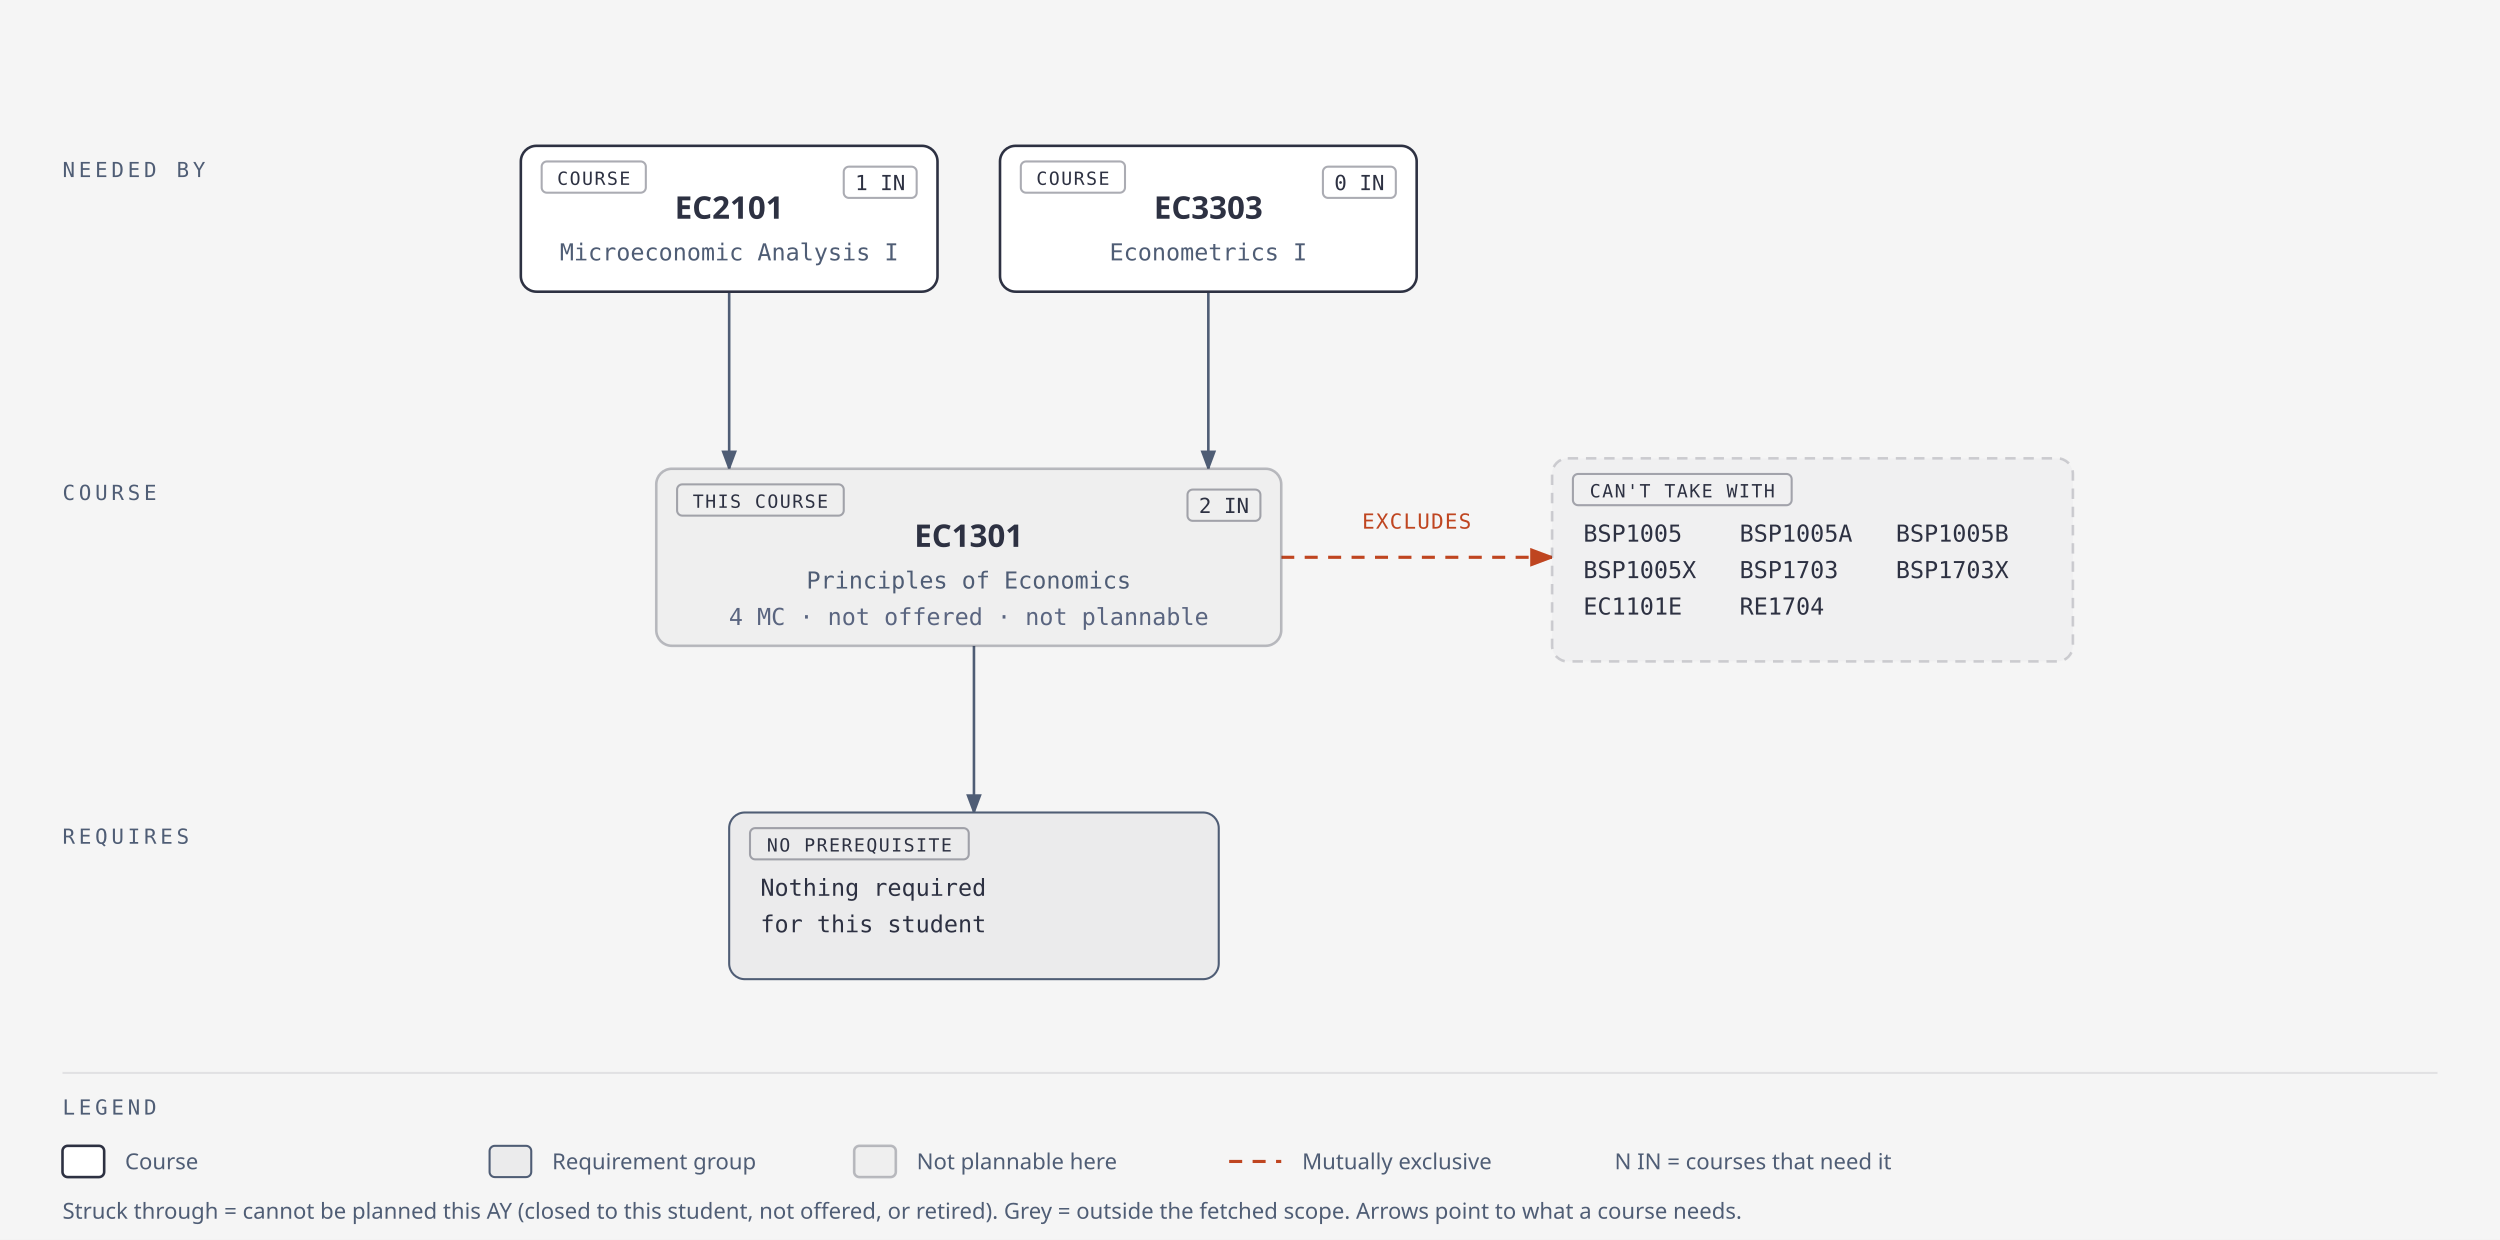
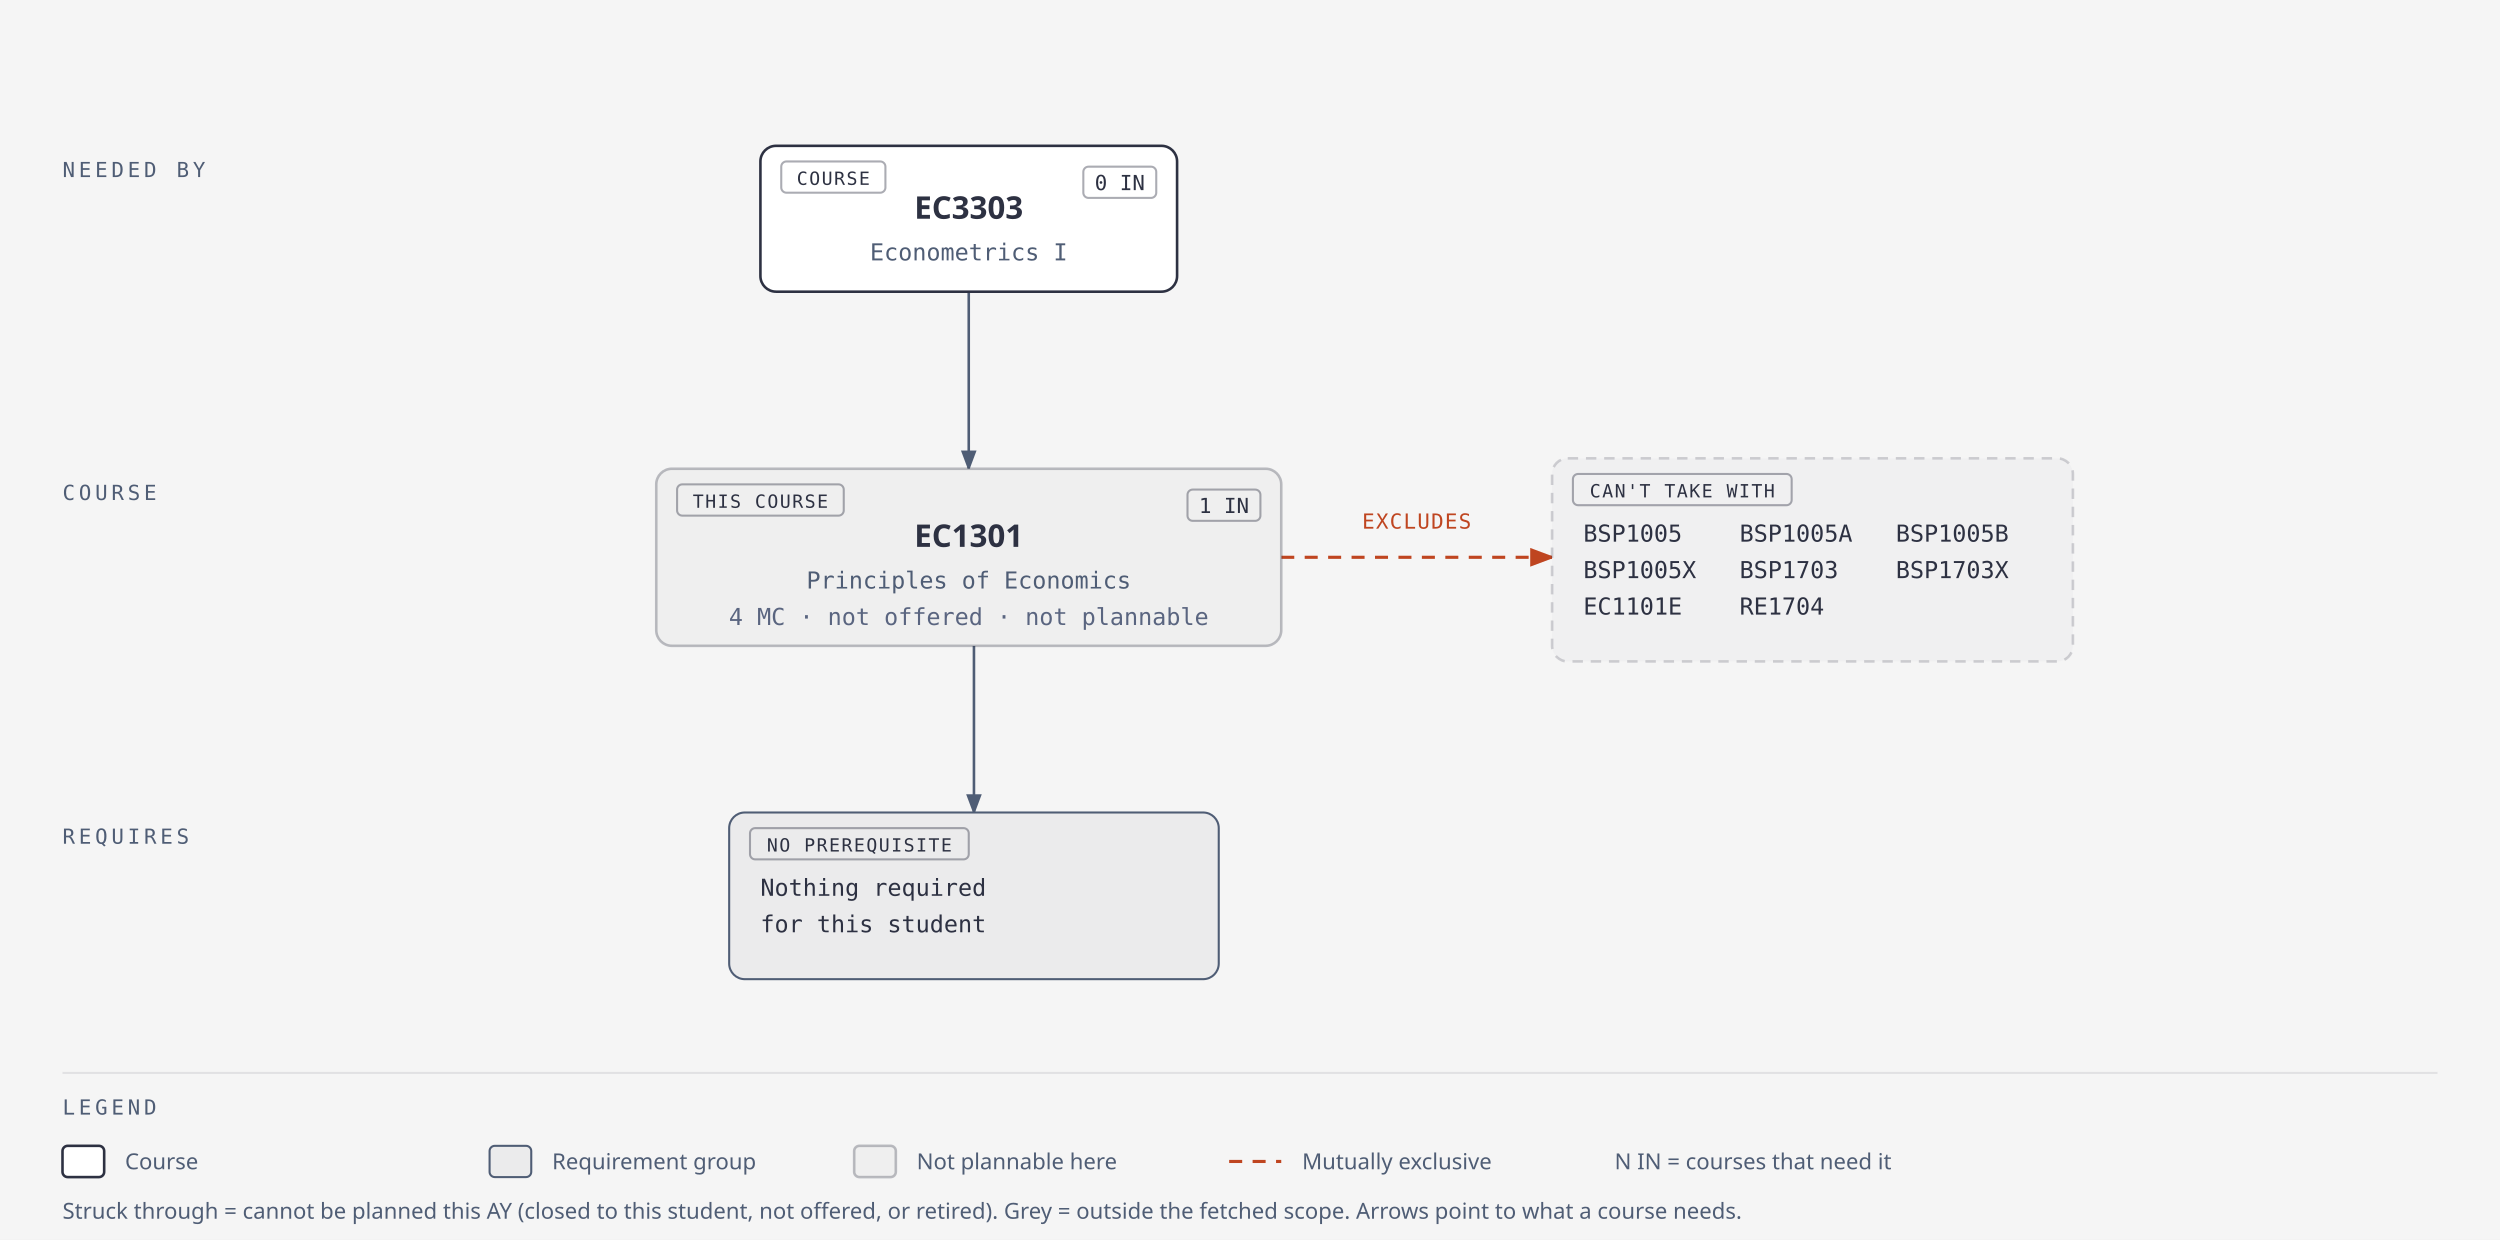
<svg xmlns="http://www.w3.org/2000/svg" width="960" height="476" viewBox="0 0 960 476" role="img" aria-labelledby="ec1301-title ec1301-desc">
  <defs>
    <marker id="arrow" markerWidth="8" markerHeight="6" refX="7" refY="3" orient="auto">
      <polygon points="0 0, 8 3, 0 6" fill="#4f5d75" />
    </marker>
    <marker id="arrow-accent" markerWidth="8" markerHeight="6" refX="7" refY="3" orient="auto">
      <polygon points="0 0, 8 3, 0 6" fill="#bf4520" />
    </marker>
  </defs>
  <rect width="100%" height="100%" fill="#f5f5f5" />
  <text x="24" y="68" fill="#4f5d75" font-size="8" font-family="'Geist Mono', ui-monospace, monospace" letter-spacing="0.18em">NEEDED BY</text>
  <text x="24" y="192" fill="#4f5d75" font-size="8" font-family="'Geist Mono', ui-monospace, monospace" letter-spacing="0.18em">COURSE</text>
  <text x="24" y="324" fill="#4f5d75" font-size="8" font-family="'Geist Mono', ui-monospace, monospace" letter-spacing="0.18em">REQUIRES</text>
-   <path d="M 280,112 V 180" fill="none" stroke="#4f5d75" stroke-width="1" marker-end="url(#arrow)" />
-   <path d="M 464,112 V 180" fill="none" stroke="#4f5d75" stroke-width="1" marker-end="url(#arrow)" />
+   <path d="M 372,112 V 180" fill="none" stroke="#4f5d75" stroke-width="1" marker-end="url(#arrow)" />
  <path d="M 374,248 V 312" fill="none" stroke="#4f5d75" stroke-width="1" marker-end="url(#arrow)" />
  <line x1="492" y1="214" x2="596" y2="214" stroke="#bf4520" stroke-width="1.2" stroke-dasharray="5,4" marker-end="url(#arrow-accent)" />
  <rect x="518" y="194" width="52" height="12" rx="2" fill="#f5f5f5" />
  <text x="544" y="203" fill="#bf4520" font-size="8" font-family="'Geist Mono', ui-monospace, monospace" text-anchor="middle" letter-spacing="0.06em">EXCLUDES</text>
-   <rect x="200" y="56" width="160" height="56" rx="6" fill="#f5f5f5" />
-   <rect x="200" y="56" width="160" height="56" rx="6" fill="#ffffff" stroke="#2d3142" stroke-width="1" />
-   <rect x="208" y="62" width="40" height="12" rx="2" fill="transparent" stroke="rgba(45,49,66,0.40)" stroke-width="0.8" />
-   <text x="228" y="71" fill="#2d3142" font-size="7" font-family="'Geist Mono', ui-monospace, monospace" text-anchor="middle" letter-spacing="0.08em">COURSE</text>
-   <rect x="324" y="64" width="28" height="12" rx="2" fill="transparent" stroke="rgba(45,49,66,0.40)" stroke-width="0.8" />
-   <text x="338" y="73" fill="#2d3142" font-size="8" font-family="'Geist Mono', ui-monospace, monospace" text-anchor="middle">1 IN</text>
-   <text x="280" y="84" fill="#2d3142" font-size="12" font-weight="600" font-family="'Geist', system-ui, sans-serif" text-anchor="middle">EC2101</text>
-   <text x="280" y="100" fill="#4f5d75" font-size="9" font-family="'Geist Mono', ui-monospace, monospace" text-anchor="middle">Microeconomic Analysis I</text>
-   <rect x="384" y="56" width="160" height="56" rx="6" fill="#f5f5f5" />
-   <rect x="384" y="56" width="160" height="56" rx="6" fill="#ffffff" stroke="#2d3142" stroke-width="1" />
-   <rect x="392" y="62" width="40" height="12" rx="2" fill="transparent" stroke="rgba(45,49,66,0.40)" stroke-width="0.8" />
-   <text x="412" y="71" fill="#2d3142" font-size="7" font-family="'Geist Mono', ui-monospace, monospace" text-anchor="middle" letter-spacing="0.08em">COURSE</text>
-   <rect x="508" y="64" width="28" height="12" rx="2" fill="transparent" stroke="rgba(45,49,66,0.40)" stroke-width="0.8" />
-   <text x="522" y="73" fill="#2d3142" font-size="8" font-family="'Geist Mono', ui-monospace, monospace" text-anchor="middle">0 IN</text>
-   <text x="464" y="84" fill="#2d3142" font-size="12" font-weight="600" font-family="'Geist', system-ui, sans-serif" text-anchor="middle">EC3303</text>
-   <text x="464" y="100" fill="#4f5d75" font-size="9" font-family="'Geist Mono', ui-monospace, monospace" text-anchor="middle">Econometrics I</text>
+   <rect x="292" y="56" width="160" height="56" rx="6" fill="#f5f5f5" />
+   <rect x="292" y="56" width="160" height="56" rx="6" fill="#ffffff" stroke="#2d3142" stroke-width="1" />
+   <rect x="300" y="62" width="40" height="12" rx="2" fill="transparent" stroke="rgba(45,49,66,0.40)" stroke-width="0.8" />
+   <text x="320" y="71" fill="#2d3142" font-size="7" font-family="'Geist Mono', ui-monospace, monospace" text-anchor="middle" letter-spacing="0.08em">COURSE</text>
+   <rect x="416" y="64" width="28" height="12" rx="2" fill="transparent" stroke="rgba(45,49,66,0.40)" stroke-width="0.8" />
+   <text x="430" y="73" fill="#2d3142" font-size="8" font-family="'Geist Mono', ui-monospace, monospace" text-anchor="middle">0 IN</text>
+   <text x="372" y="84" fill="#2d3142" font-size="12" font-weight="600" font-family="'Geist', system-ui, sans-serif" text-anchor="middle">EC3303</text>
+   <text x="372" y="100" fill="#4f5d75" font-size="9" font-family="'Geist Mono', ui-monospace, monospace" text-anchor="middle">Econometrics I</text>
  <rect x="252" y="180" width="240" height="68" rx="6" fill="#f5f5f5" />
  <rect x="252" y="180" width="240" height="68" rx="6" fill="rgba(45,49,66,0.03)" stroke="rgba(45,49,66,0.30)" stroke-width="1" />
  <rect x="260" y="186" width="64" height="12" rx="2" fill="transparent" stroke="rgba(45,49,66,0.40)" stroke-width="0.8" />
  <text x="292" y="195" fill="#2d3142" font-size="7" font-family="'Geist Mono', ui-monospace, monospace" text-anchor="middle" letter-spacing="0.08em">THIS COURSE</text>
  <rect x="456" y="188" width="28" height="12" rx="2" fill="transparent" stroke="rgba(45,49,66,0.40)" stroke-width="0.8" />
-   <text x="470" y="197" fill="#2d3142" font-size="8" font-family="'Geist Mono', ui-monospace, monospace" text-anchor="middle">2 IN</text>
+   <text x="470" y="197" fill="#2d3142" font-size="8" font-family="'Geist Mono', ui-monospace, monospace" text-anchor="middle">1 IN</text>
  <text x="372" y="210" fill="#2d3142" font-size="12" font-weight="600" font-family="'Geist', system-ui, sans-serif" text-anchor="middle">EC1301</text>
  <text x="372" y="226" fill="#4f5d75" font-size="9" font-family="'Geist Mono', ui-monospace, monospace" text-anchor="middle">Principles of Economics</text>
  <text x="372" y="240" fill="#5a6580" font-size="9" font-family="'Geist Mono', ui-monospace, monospace" text-anchor="middle">4 MC · not offered · not plannable</text>
  <rect x="596" y="176" width="200" height="78" rx="6" fill="#f5f5f5" />
  <rect x="596" y="176" width="200" height="78" rx="6" fill="rgba(45,49,66,0.02)" stroke="rgba(45,49,66,0.20)" stroke-width="1" stroke-dasharray="4,3" />
  <rect x="604" y="182" width="84" height="12" rx="2" fill="transparent" stroke="rgba(45,49,66,0.40)" stroke-width="0.8" />
  <text x="646" y="191" fill="#2d3142" font-size="7" font-family="'Geist Mono', ui-monospace, monospace" text-anchor="middle" letter-spacing="0.08em">CAN'T TAKE WITH</text>
  <text x="608" y="208" fill="#2d3142" font-size="9" font-family="'Geist Mono', ui-monospace, monospace">BSP1005</text>
  <text x="668" y="208" fill="#2d3142" font-size="9" font-family="'Geist Mono', ui-monospace, monospace">BSP1005A</text>
  <text x="728" y="208" fill="#2d3142" font-size="9" font-family="'Geist Mono', ui-monospace, monospace">BSP1005B</text>
  <text x="608" y="222" fill="#2d3142" font-size="9" font-family="'Geist Mono', ui-monospace, monospace">BSP1005X</text>
  <text x="668" y="222" fill="#2d3142" font-size="9" font-family="'Geist Mono', ui-monospace, monospace">BSP1703</text>
  <text x="728" y="222" fill="#2d3142" font-size="9" font-family="'Geist Mono', ui-monospace, monospace">BSP1703X</text>
  <text x="608" y="236" fill="#2d3142" font-size="9" font-family="'Geist Mono', ui-monospace, monospace">EC1101E</text>
  <text x="668" y="236" fill="#2d3142" font-size="9" font-family="'Geist Mono', ui-monospace, monospace">RE1704</text>
  <rect x="280" y="312" width="188" height="64" rx="6" fill="#f5f5f5" />
  <rect x="280" y="312" width="188" height="64" rx="6" fill="rgba(45,49,66,0.05)" stroke="#4f5d75" stroke-width="0.8" />
  <rect x="288" y="318" width="84" height="12" rx="2" fill="transparent" stroke="rgba(45,49,66,0.40)" stroke-width="0.8" />
  <text x="330" y="327" fill="#2d3142" font-size="7" font-family="'Geist Mono', ui-monospace, monospace" text-anchor="middle" letter-spacing="0.08em">NO PREREQUISITE</text>
  <text x="292" y="344" fill="#2d3142" font-size="9" font-family="'Geist Mono', ui-monospace, monospace">Nothing required</text>
  <text x="292" y="358" fill="#2d3142" font-size="9" font-family="'Geist Mono', ui-monospace, monospace">for this student</text>
  <line x1="24" y1="412" x2="936" y2="412" stroke="rgba(45,49,66,0.10)" stroke-width="0.8" />
  <text x="24" y="428" fill="#4f5d75" font-size="8" font-family="'Geist Mono', ui-monospace, monospace" letter-spacing="0.18em">LEGEND</text>
  <rect x="24" y="440" width="16" height="12" rx="2" fill="#ffffff" stroke="#2d3142" stroke-width="1" />
  <text x="48" y="449" fill="#4f5d75" font-size="8.5" font-family="'Geist', system-ui, sans-serif">Course</text>
  <rect x="188" y="440" width="16" height="12" rx="2" fill="rgba(45,49,66,0.05)" stroke="#4f5d75" stroke-width="0.8" />
  <text x="212" y="449" fill="#4f5d75" font-size="8.5" font-family="'Geist', system-ui, sans-serif">Requirement group</text>
  <rect x="328" y="440" width="16" height="12" rx="2" fill="rgba(45,49,66,0.03)" stroke="rgba(45,49,66,0.30)" stroke-width="1" />
  <text x="352" y="449" fill="#4f5d75" font-size="8.5" font-family="'Geist', system-ui, sans-serif">Not plannable here</text>
  <line x1="472" y1="446" x2="492" y2="446" stroke="#bf4520" stroke-width="1.2" stroke-dasharray="5,4" />
  <text x="500" y="449" fill="#4f5d75" font-size="8.5" font-family="'Geist', system-ui, sans-serif">Mutually exclusive</text>
  <text x="620" y="449" fill="#4f5d75" font-size="8.5" font-family="'Geist', system-ui, sans-serif">N IN = courses that need it</text>
  <text x="24" y="468" fill="#4f5d75" font-size="8.5" font-family="'Geist', system-ui, sans-serif">Struck through = cannot be planned this AY (closed to this student, not offered, or retired). Grey = outside the fetched scope. Arrows point to what a course needs.</text>
</svg>
